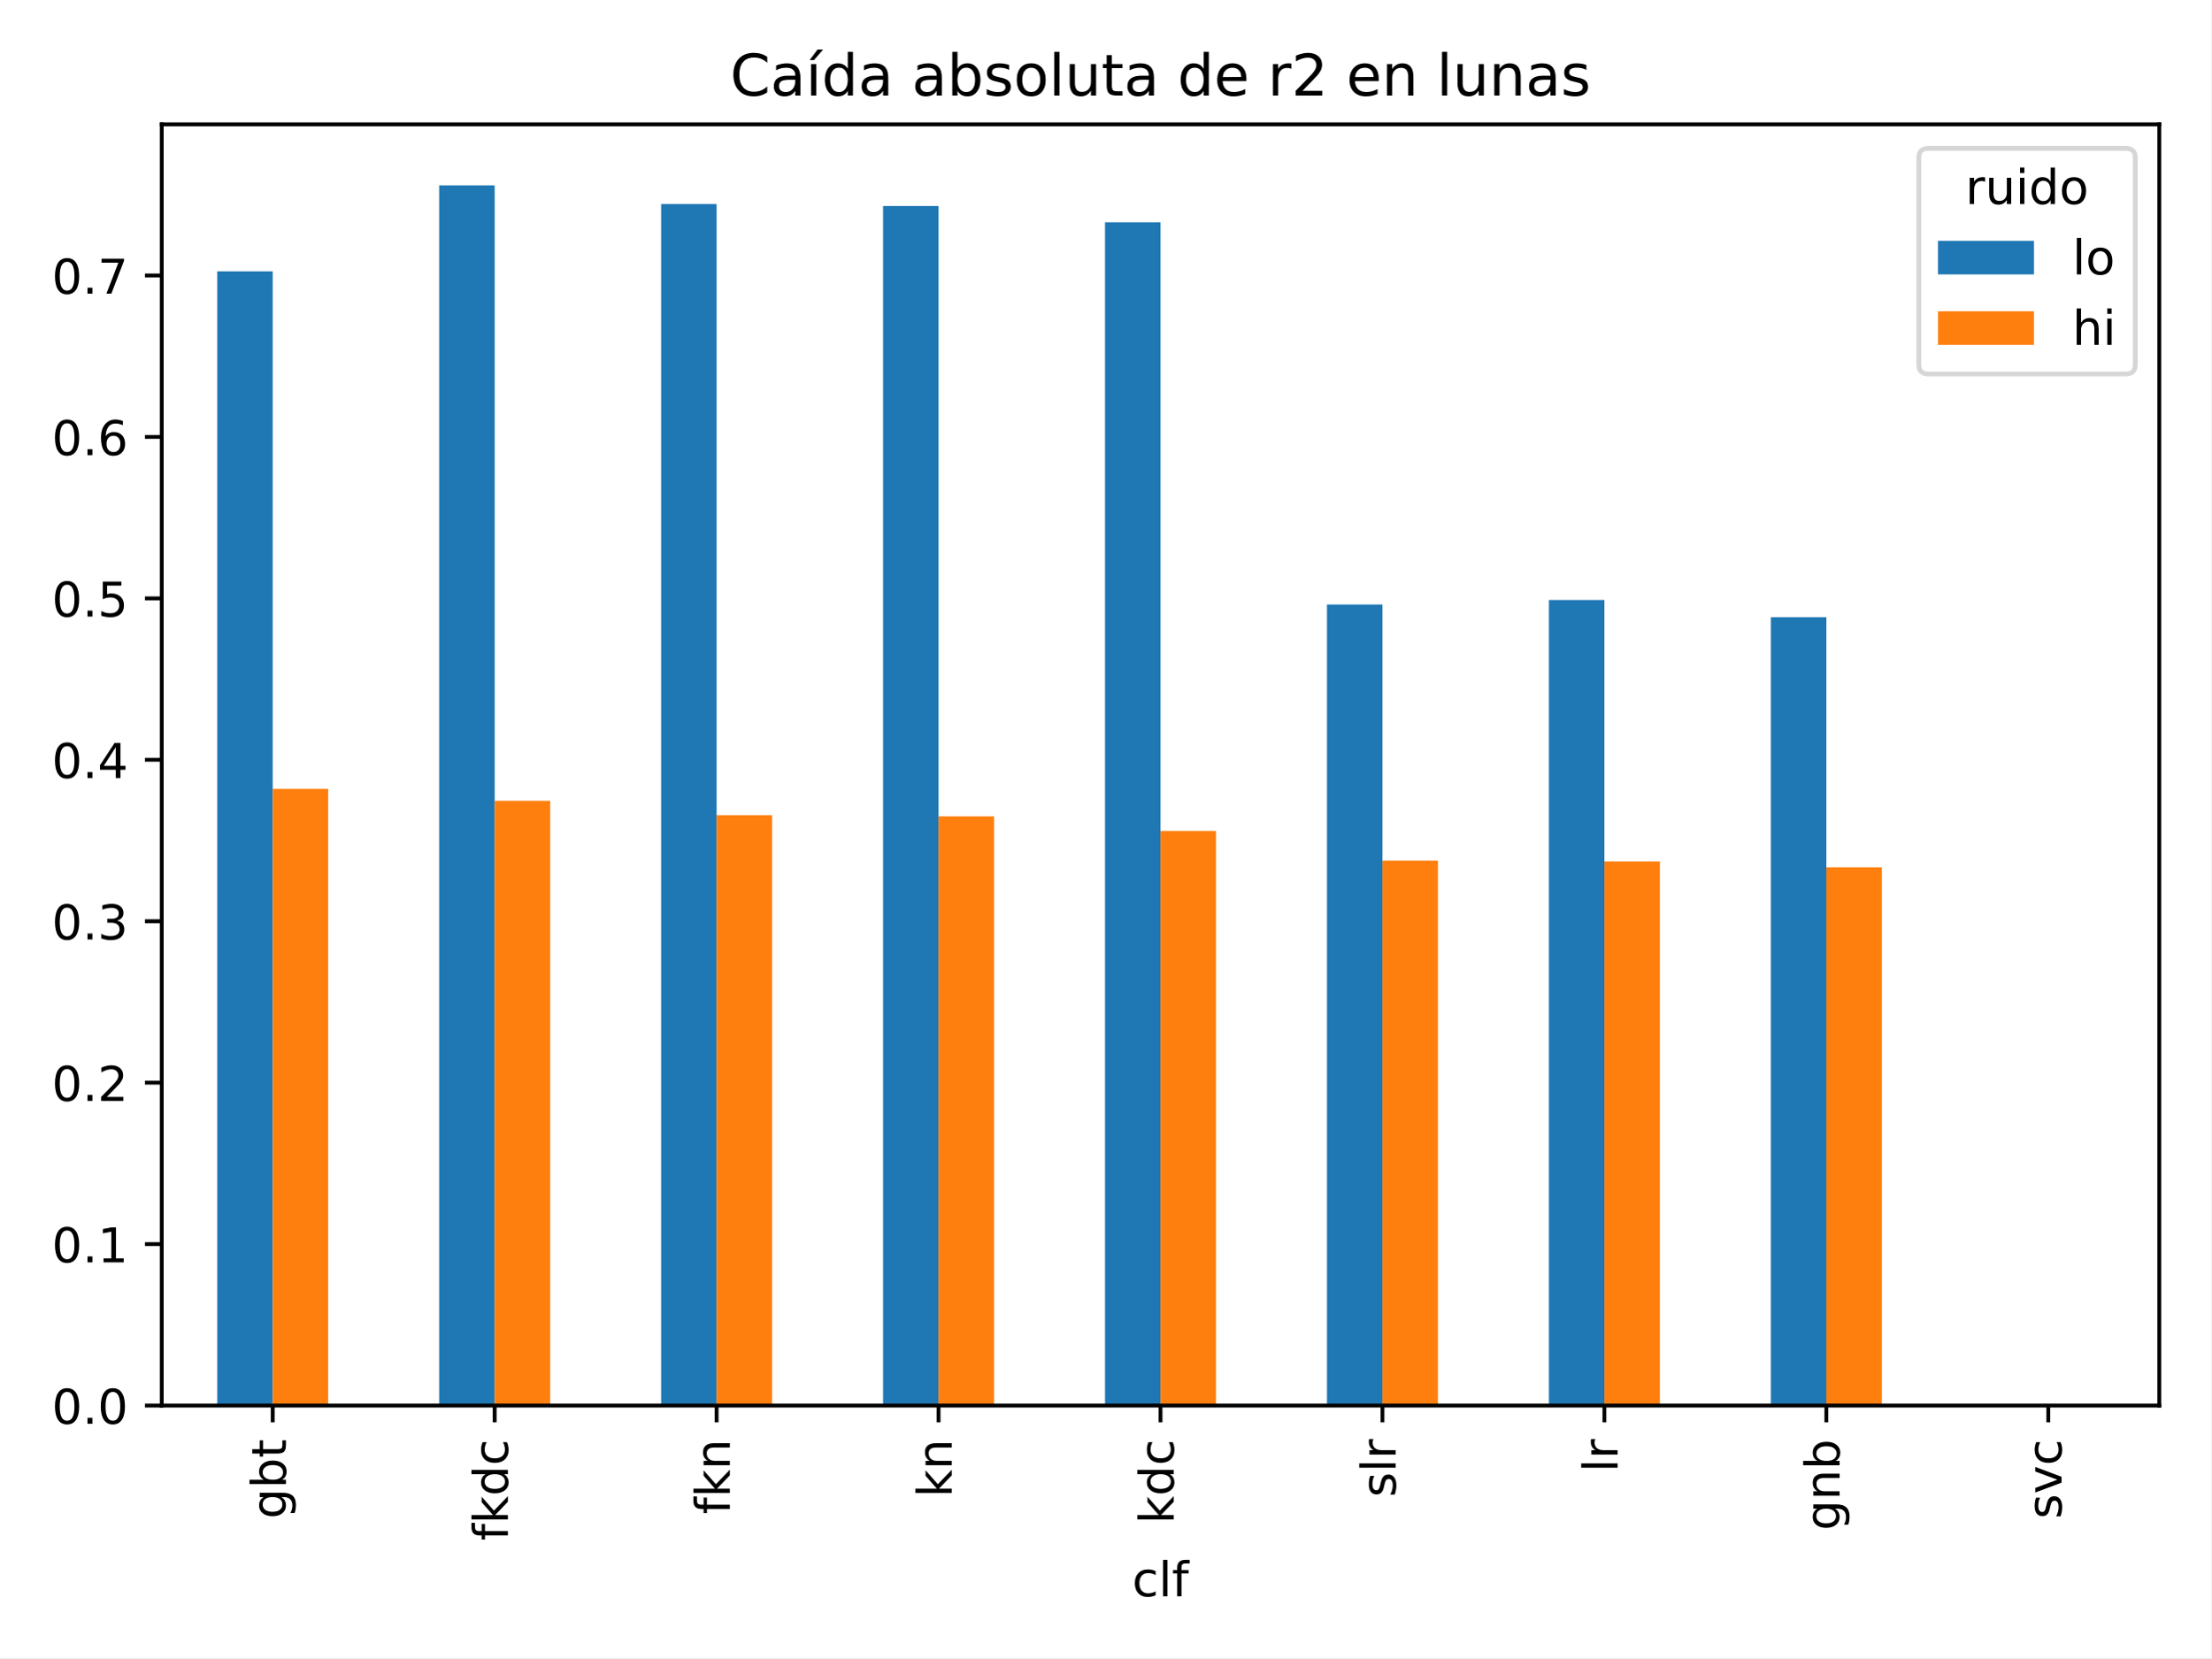
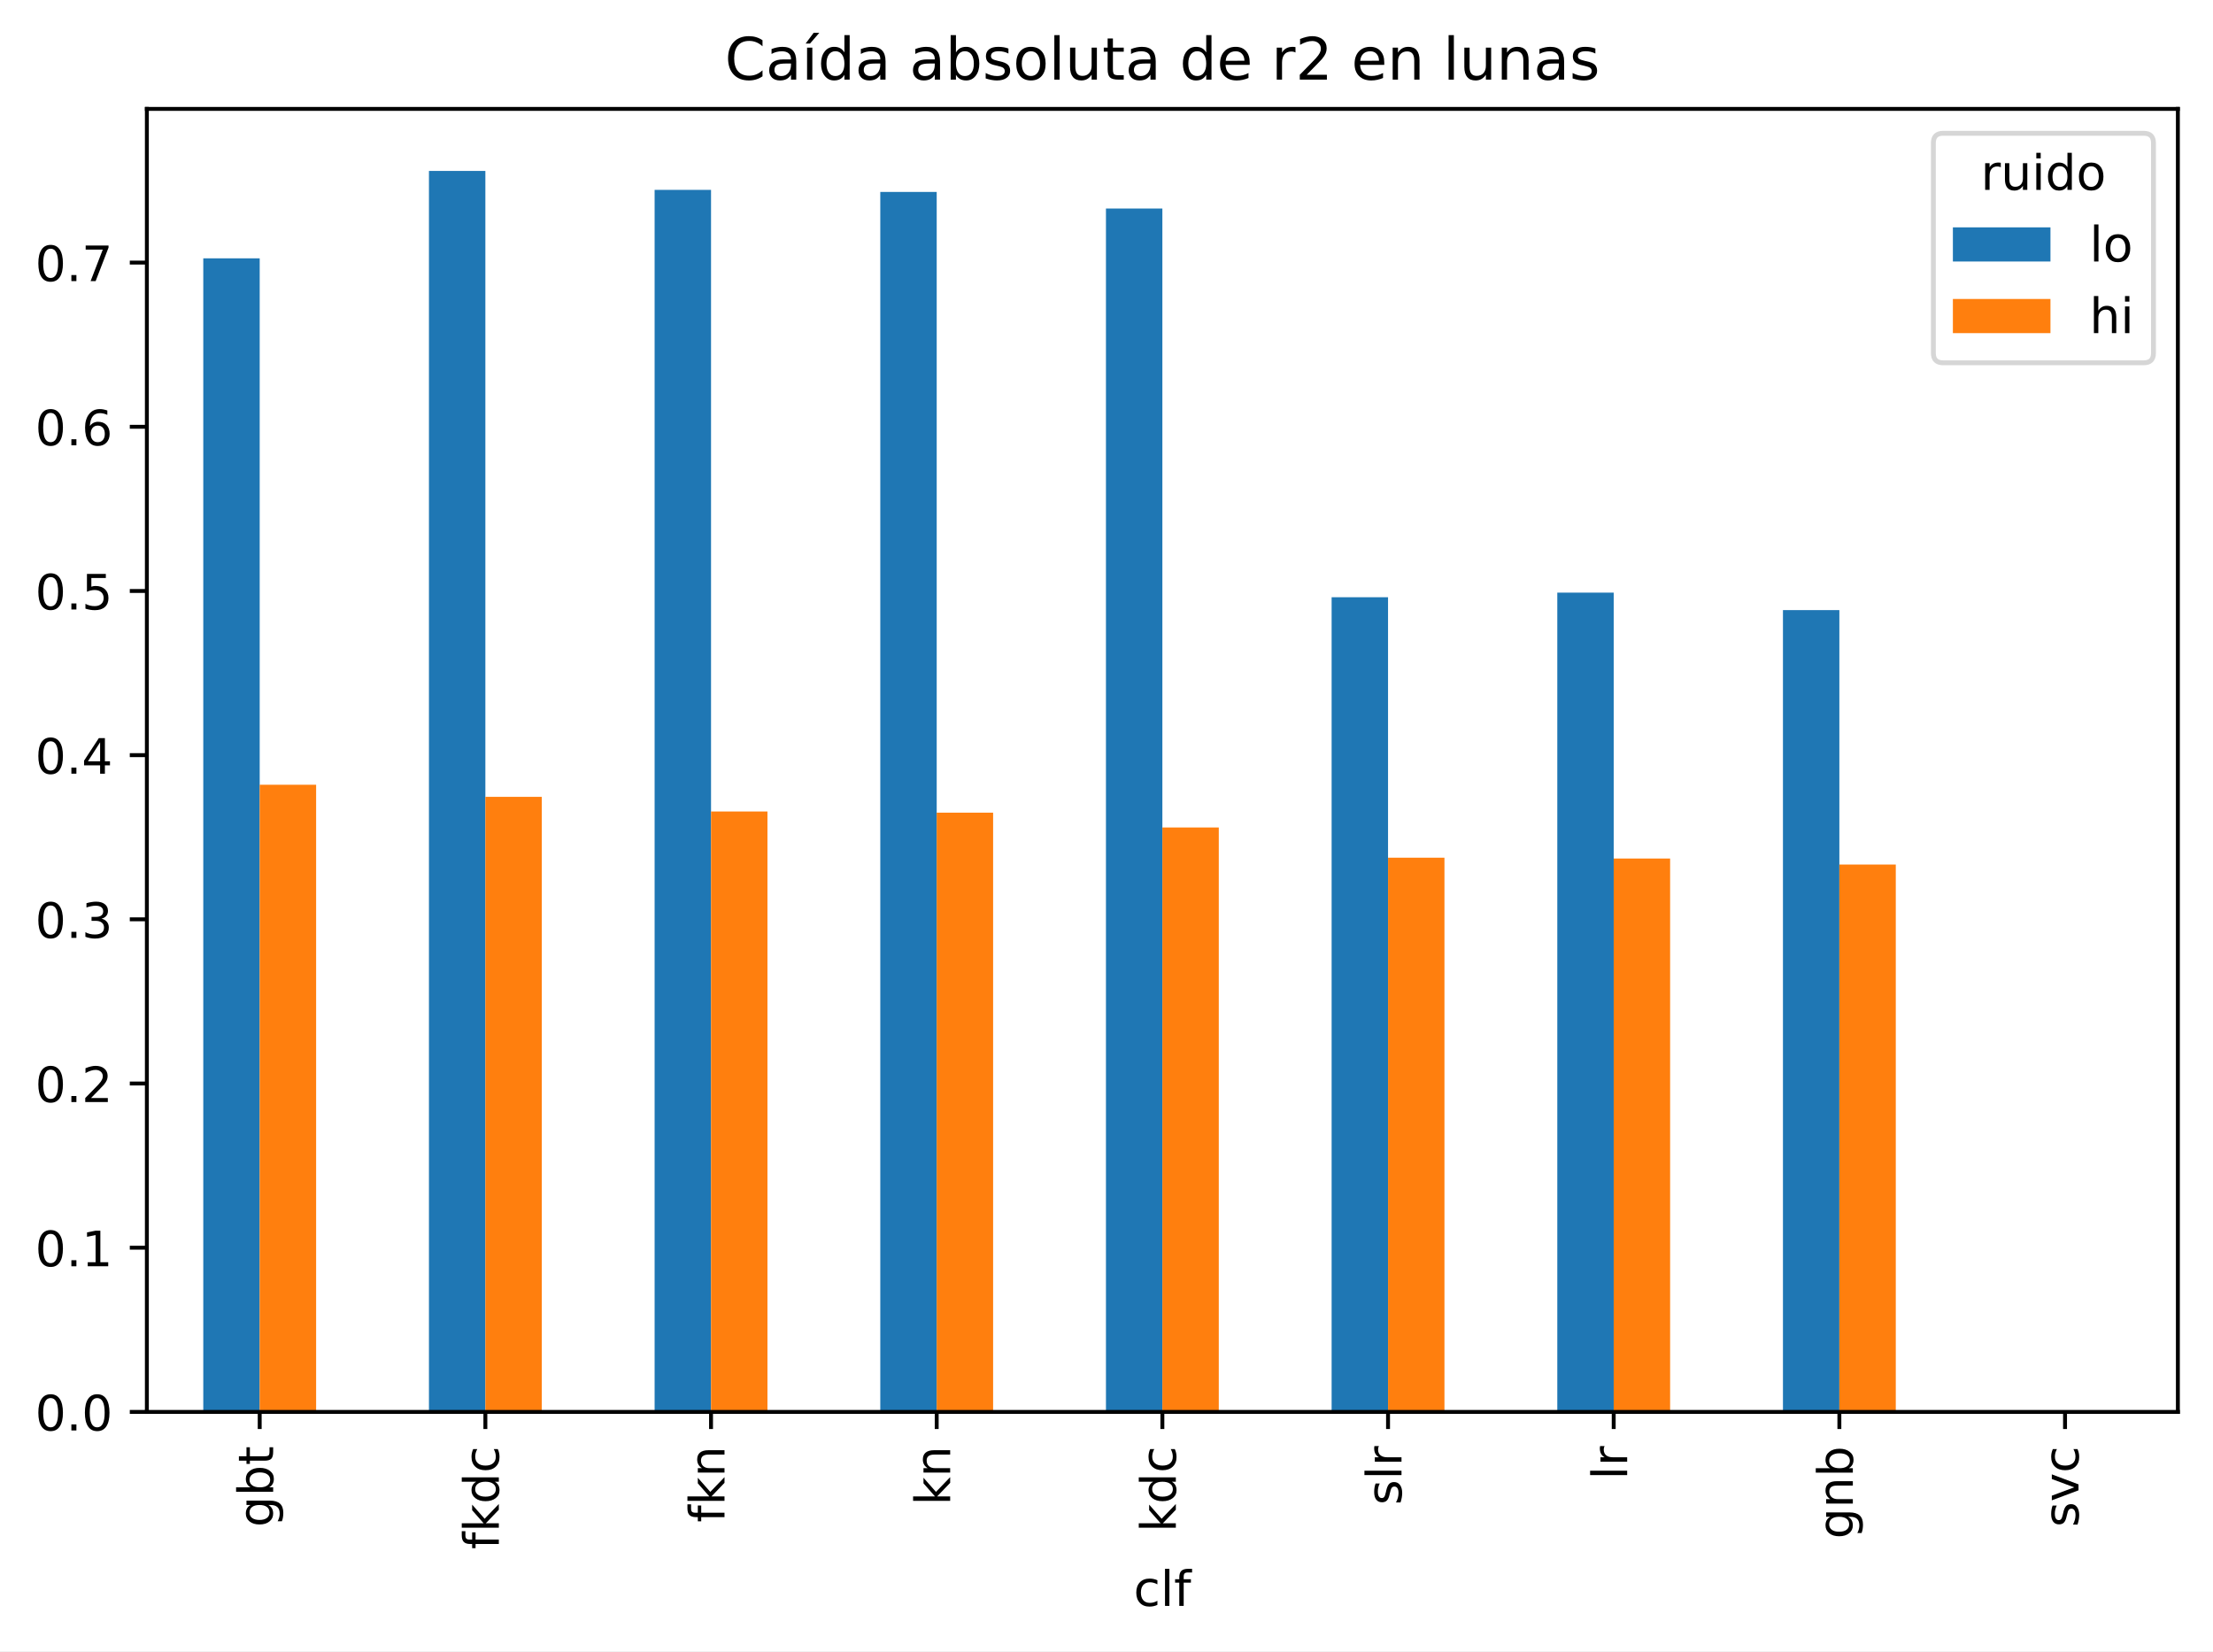
- <svg xmlns="http://www.w3.org/2000/svg" xmlns:xlink="http://www.w3.org/1999/xlink" width="460.8pt" height="345.6pt" viewBox="0 0 460.8 345.6" version="1.1">
+ <svg xmlns="http://www.w3.org/2000/svg" xmlns:xlink="http://www.w3.org/1999/xlink" width="453.6pt" height="338.4pt" viewBox="0 0 453.6 338.4" version="1.1">
  <defs>
    <style type="text/css">*{stroke-linejoin: round; stroke-linecap: butt}</style>
  </defs>
  <g id="figure_1">
    <g id="patch_1">
-       <path d="M 0 345.6  L 460.8 345.6  L 460.8 0  L 0 0  z " style="fill: #ffffff" />
+       <path d="M 0 338.4  L 453.6 338.4  L 453.6 0  L 0 0  z " style="fill: #ffffff" />
    </g>
    <g id="axes_1">
      <g id="patch_2">
-         <path d="M 33.703 292.964  L 450 292.964  L 450 25.918  L 33.703 25.918  z " style="fill: #ffffff" />
+         <path d="M 30.103 289.364  L 446.4 289.364  L 446.4 22.318  L 30.103 22.318  z " style="fill: #ffffff" />
      </g>
      <g id="patch_3">
-         <path d="M 45.267 292.964  L 56.831 292.964  L 56.831 56.548  L 45.267 56.548  z " clip-path="url(#pcec04e039b)" style="fill: #1f77b4" />
+         <path d="M 41.667 289.364  L 53.231 289.364  L 53.231 52.948  L 41.667 52.948  z " clip-path="url(#p92c5faf8e3)" style="fill: #1f77b4" />
      </g>
      <g id="patch_4">
-         <path d="M 91.522 292.964  L 103.086 292.964  L 103.086 38.635  L 91.522 38.635  z " clip-path="url(#pcec04e039b)" style="fill: #1f77b4" />
+         <path d="M 87.922 289.364  L 99.486 289.364  L 99.486 35.035  L 87.922 35.035  z " clip-path="url(#p92c5faf8e3)" style="fill: #1f77b4" />
      </g>
      <g id="patch_5">
-         <path d="M 137.777 292.964  L 149.341 292.964  L 149.341 42.514  L 137.777 42.514  z " clip-path="url(#pcec04e039b)" style="fill: #1f77b4" />
+         <path d="M 134.177 289.364  L 145.741 289.364  L 145.741 38.914  L 134.177 38.914  z " clip-path="url(#p92c5faf8e3)" style="fill: #1f77b4" />
      </g>
      <g id="patch_6">
-         <path d="M 184.033 292.964  L 195.596 292.964  L 195.596 42.939  L 184.033 42.939  z " clip-path="url(#pcec04e039b)" style="fill: #1f77b4" />
+         <path d="M 180.433 289.364  L 191.996 289.364  L 191.996 39.339  L 180.433 39.339  z " clip-path="url(#p92c5faf8e3)" style="fill: #1f77b4" />
      </g>
      <g id="patch_7">
-         <path d="M 230.288 292.964  L 241.852 292.964  L 241.852 46.332  L 230.288 46.332  z " clip-path="url(#pcec04e039b)" style="fill: #1f77b4" />
+         <path d="M 226.688 289.364  L 238.252 289.364  L 238.252 42.732  L 226.688 42.732  z " clip-path="url(#p92c5faf8e3)" style="fill: #1f77b4" />
      </g>
      <g id="patch_8">
-         <path d="M 276.543 292.964  L 288.107 292.964  L 288.107 126.003  L 276.543 126.003  z " clip-path="url(#pcec04e039b)" style="fill: #1f77b4" />
+         <path d="M 272.943 289.364  L 284.507 289.364  L 284.507 122.403  L 272.943 122.403  z " clip-path="url(#p92c5faf8e3)" style="fill: #1f77b4" />
      </g>
      <g id="patch_9">
-         <path d="M 322.798 292.964  L 334.362 292.964  L 334.362 125.05  L 322.798 125.05  z " clip-path="url(#pcec04e039b)" style="fill: #1f77b4" />
+         <path d="M 319.198 289.364  L 330.762 289.364  L 330.762 121.45  L 319.198 121.45  z " clip-path="url(#p92c5faf8e3)" style="fill: #1f77b4" />
      </g>
      <g id="patch_10">
-         <path d="M 369.053 292.964  L 380.617 292.964  L 380.617 128.637  L 369.053 128.637  z " clip-path="url(#pcec04e039b)" style="fill: #1f77b4" />
+         <path d="M 365.453 289.364  L 377.017 289.364  L 377.017 125.037  L 365.453 125.037  z " clip-path="url(#p92c5faf8e3)" style="fill: #1f77b4" />
      </g>
      <g id="patch_11">
-         <path d="M 415.309 292.964  L 426.872 292.964  L 426.872 292.964  L 415.309 292.964  z " clip-path="url(#pcec04e039b)" style="fill: #1f77b4" />
+         <path d="M 411.709 289.364  L 423.272 289.364  L 423.272 289.364  L 411.709 289.364  z " clip-path="url(#p92c5faf8e3)" style="fill: #1f77b4" />
      </g>
      <g id="patch_12">
-         <path d="M 56.831 292.964  L 68.395 292.964  L 68.395 164.428  L 56.831 164.428  z " clip-path="url(#pcec04e039b)" style="fill: #ff7f0e" />
+         <path d="M 53.231 289.364  L 64.795 289.364  L 64.795 160.828  L 53.231 160.828  z " clip-path="url(#p92c5faf8e3)" style="fill: #ff7f0e" />
      </g>
      <g id="patch_13">
-         <path d="M 103.086 292.964  L 114.65 292.964  L 114.65 166.912  L 103.086 166.912  z " clip-path="url(#pcec04e039b)" style="fill: #ff7f0e" />
+         <path d="M 99.486 289.364  L 111.05 289.364  L 111.05 163.312  L 99.486 163.312  z " clip-path="url(#p92c5faf8e3)" style="fill: #ff7f0e" />
      </g>
      <g id="patch_14">
-         <path d="M 149.341 292.964  L 160.905 292.964  L 160.905 169.909  L 149.341 169.909  z " clip-path="url(#pcec04e039b)" style="fill: #ff7f0e" />
+         <path d="M 145.741 289.364  L 157.305 289.364  L 157.305 166.309  L 145.741 166.309  z " clip-path="url(#p92c5faf8e3)" style="fill: #ff7f0e" />
      </g>
      <g id="patch_15">
-         <path d="M 195.596 292.964  L 207.16 292.964  L 207.16 170.154  L 195.596 170.154  z " clip-path="url(#pcec04e039b)" style="fill: #ff7f0e" />
+         <path d="M 191.996 289.364  L 203.56 289.364  L 203.56 166.554  L 191.996 166.554  z " clip-path="url(#p92c5faf8e3)" style="fill: #ff7f0e" />
      </g>
      <g id="patch_16">
-         <path d="M 241.852 292.964  L 253.415 292.964  L 253.415 173.192  L 241.852 173.192  z " clip-path="url(#pcec04e039b)" style="fill: #ff7f0e" />
+         <path d="M 238.252 289.364  L 249.815 289.364  L 249.815 169.592  L 238.252 169.592  z " clip-path="url(#p92c5faf8e3)" style="fill: #ff7f0e" />
      </g>
      <g id="patch_17">
-         <path d="M 288.107 292.964  L 299.671 292.964  L 299.671 179.384  L 288.107 179.384  z " clip-path="url(#pcec04e039b)" style="fill: #ff7f0e" />
+         <path d="M 284.507 289.364  L 296.071 289.364  L 296.071 175.784  L 284.507 175.784  z " clip-path="url(#p92c5faf8e3)" style="fill: #ff7f0e" />
      </g>
      <g id="patch_18">
-         <path d="M 334.362 292.964  L 345.926 292.964  L 345.926 179.552  L 334.362 179.552  z " clip-path="url(#pcec04e039b)" style="fill: #ff7f0e" />
+         <path d="M 330.762 289.364  L 342.326 289.364  L 342.326 175.952  L 330.762 175.952  z " clip-path="url(#p92c5faf8e3)" style="fill: #ff7f0e" />
      </g>
      <g id="patch_19">
-         <path d="M 380.617 292.964  L 392.181 292.964  L 392.181 180.781  L 380.617 180.781  z " clip-path="url(#pcec04e039b)" style="fill: #ff7f0e" />
+         <path d="M 377.017 289.364  L 388.581 289.364  L 388.581 177.181  L 377.017 177.181  z " clip-path="url(#p92c5faf8e3)" style="fill: #ff7f0e" />
      </g>
      <g id="patch_20">
-         <path d="M 426.872 292.964  L 438.436 292.964  L 438.436 292.964  L 426.872 292.964  z " clip-path="url(#pcec04e039b)" style="fill: #ff7f0e" />
+         <path d="M 423.272 289.364  L 434.836 289.364  L 434.836 289.364  L 423.272 289.364  z " clip-path="url(#p92c5faf8e3)" style="fill: #ff7f0e" />
      </g>
      <g id="matplotlib.axis_1">
        <g id="xtick_1">
          <g id="line2d_1">
            <defs>
              <path id="m38f3b05bbe" d="M 0 0  L 0 3.5  " style="stroke: #000000; stroke-width: 0.8" />
            </defs>
            <g>
-               <use xlink:href="#m38f3b05bbe" x="56.831" y="292.964" style="stroke: #000000; stroke-width: 0.8" />
+               <use xlink:href="#m38f3b05bbe" x="53.231" y="289.364" style="stroke: #000000; stroke-width: 0.8" />
            </g>
          </g>
          <g id="text_1">
-             <g transform="translate(59.5901 316.5813) rotate(-90) scale(0.1 -0.1)">
+             <g transform="translate(55.9901 312.9812) rotate(-90) scale(0.1 -0.1)">
              <defs>
                <path id="DejaVuSans-67" d="M 2906 1791  Q 2906 2416 2648 2759  Q 2391 3103 1925 3103  Q 1463 3103 1205 2759  Q 947 2416 947 1791  Q 947 1169 1205 825  Q 1463 481 1925 481  Q 2391 481 2648 825  Q 2906 1169 2906 1791  z M 3481 434  Q 3481 -459 3084 -895  Q 2688 -1331 1869 -1331  Q 1566 -1331 1297 -1286  Q 1028 -1241 775 -1147  L 775 -588  Q 1028 -725 1275 -790  Q 1522 -856 1778 -856  Q 2344 -856 2625 -561  Q 2906 -266 2906 331  L 2906 616  Q 2728 306 2450 153  Q 2172 0 1784 0  Q 1141 0 747 490  Q 353 981 353 1791  Q 353 2603 747 3093  Q 1141 3584 1784 3584  Q 2172 3584 2450 3431  Q 2728 3278 2906 2969  L 2906 3500  L 3481 3500  L 3481 434  z " transform="scale(0.015625)" />
                <path id="DejaVuSans-62" d="M 3116 1747  Q 3116 2381 2855 2742  Q 2594 3103 2138 3103  Q 1681 3103 1420 2742  Q 1159 2381 1159 1747  Q 1159 1113 1420 752  Q 1681 391 2138 391  Q 2594 391 2855 752  Q 3116 1113 3116 1747  z M 1159 2969  Q 1341 3281 1617 3432  Q 1894 3584 2278 3584  Q 2916 3584 3314 3078  Q 3713 2572 3713 1747  Q 3713 922 3314 415  Q 2916 -91 2278 -91  Q 1894 -91 1617 61  Q 1341 213 1159 525  L 1159 0  L 581 0  L 581 4863  L 1159 4863  L 1159 2969  z " transform="scale(0.015625)" />
                <path id="DejaVuSans-74" d="M 1172 4494  L 1172 3500  L 2356 3500  L 2356 3053  L 1172 3053  L 1172 1153  Q 1172 725 1289 603  Q 1406 481 1766 481  L 2356 481  L 2356 0  L 1766 0  Q 1100 0 847 248  Q 594 497 594 1153  L 594 3053  L 172 3053  L 172 3500  L 594 3500  L 594 4494  L 1172 4494  z " transform="scale(0.015625)" />
              </defs>
              <use xlink:href="#DejaVuSans-67" />
              <use xlink:href="#DejaVuSans-62" transform="translate(63.47656 0)" />
              <use xlink:href="#DejaVuSans-74" transform="translate(126.9531 0)" />
            </g>
          </g>
        </g>
        <g id="xtick_2">
          <g id="line2d_2">
            <g>
-               <use xlink:href="#m38f3b05bbe" x="103.086" y="292.964" style="stroke: #000000; stroke-width: 0.8" />
+               <use xlink:href="#m38f3b05bbe" x="99.486" y="289.364" style="stroke: #000000; stroke-width: 0.8" />
            </g>
          </g>
          <g id="text_2">
-             <g transform="translate(105.8453 321.1219) rotate(-90) scale(0.1 -0.1)">
+             <g transform="translate(102.2453 317.5219) rotate(-90) scale(0.1 -0.1)">
              <defs>
                <path id="DejaVuSans-66" d="M 2375 4863  L 2375 4384  L 1825 4384  Q 1516 4384 1395 4259  Q 1275 4134 1275 3809  L 1275 3500  L 2222 3500  L 2222 3053  L 1275 3053  L 1275 0  L 697 0  L 697 3053  L 147 3053  L 147 3500  L 697 3500  L 697 3744  Q 697 4328 969 4595  Q 1241 4863 1831 4863  L 2375 4863  z " transform="scale(0.015625)" />
                <path id="DejaVuSans-6b" d="M 581 4863  L 1159 4863  L 1159 1991  L 2875 3500  L 3609 3500  L 1753 1863  L 3688 0  L 2938 0  L 1159 1709  L 1159 0  L 581 0  L 581 4863  z " transform="scale(0.015625)" />
                <path id="DejaVuSans-64" d="M 2906 2969  L 2906 4863  L 3481 4863  L 3481 0  L 2906 0  L 2906 525  Q 2725 213 2448 61  Q 2172 -91 1784 -91  Q 1150 -91 751 415  Q 353 922 353 1747  Q 353 2572 751 3078  Q 1150 3584 1784 3584  Q 2172 3584 2448 3432  Q 2725 3281 2906 2969  z M 947 1747  Q 947 1113 1208 752  Q 1469 391 1925 391  Q 2381 391 2643 752  Q 2906 1113 2906 1747  Q 2906 2381 2643 2742  Q 2381 3103 1925 3103  Q 1469 3103 1208 2742  Q 947 2381 947 1747  z " transform="scale(0.015625)" />
                <path id="DejaVuSans-63" d="M 3122 3366  L 3122 2828  Q 2878 2963 2633 3030  Q 2388 3097 2138 3097  Q 1578 3097 1268 2742  Q 959 2388 959 1747  Q 959 1106 1268 751  Q 1578 397 2138 397  Q 2388 397 2633 464  Q 2878 531 3122 666  L 3122 134  Q 2881 22 2623 -34  Q 2366 -91 2075 -91  Q 1284 -91 818 406  Q 353 903 353 1747  Q 353 2603 823 3093  Q 1294 3584 2113 3584  Q 2378 3584 2631 3529  Q 2884 3475 3122 3366  z " transform="scale(0.015625)" />
              </defs>
              <use xlink:href="#DejaVuSans-66" />
              <use xlink:href="#DejaVuSans-6b" transform="translate(35.20508 0)" />
              <use xlink:href="#DejaVuSans-64" transform="translate(93.11523 0)" />
              <use xlink:href="#DejaVuSans-63" transform="translate(156.5918 0)" />
            </g>
          </g>
        </g>
        <g id="xtick_3">
          <g id="line2d_3">
            <g>
-               <use xlink:href="#m38f3b05bbe" x="149.341" y="292.964" style="stroke: #000000; stroke-width: 0.8" />
+               <use xlink:href="#m38f3b05bbe" x="145.741" y="289.364" style="stroke: #000000; stroke-width: 0.8" />
            </g>
          </g>
          <g id="text_3">
-             <g transform="translate(152.1005 315.6125) rotate(-90) scale(0.1 -0.1)">
+             <g transform="translate(148.5005 312.0125) rotate(-90) scale(0.1 -0.1)">
              <defs>
                <path id="DejaVuSans-6e" d="M 3513 2113  L 3513 0  L 2938 0  L 2938 2094  Q 2938 2591 2744 2837  Q 2550 3084 2163 3084  Q 1697 3084 1428 2787  Q 1159 2491 1159 1978  L 1159 0  L 581 0  L 581 3500  L 1159 3500  L 1159 2956  Q 1366 3272 1645 3428  Q 1925 3584 2291 3584  Q 2894 3584 3203 3211  Q 3513 2838 3513 2113  z " transform="scale(0.015625)" />
              </defs>
              <use xlink:href="#DejaVuSans-66" />
              <use xlink:href="#DejaVuSans-6b" transform="translate(35.20508 0)" />
              <use xlink:href="#DejaVuSans-6e" transform="translate(93.11523 0)" />
            </g>
          </g>
        </g>
        <g id="xtick_4">
          <g id="line2d_4">
            <g>
-               <use xlink:href="#m38f3b05bbe" x="195.596" y="292.964" style="stroke: #000000; stroke-width: 0.8" />
+               <use xlink:href="#m38f3b05bbe" x="191.996" y="289.364" style="stroke: #000000; stroke-width: 0.8" />
            </g>
          </g>
          <g id="text_4">
-             <g transform="translate(198.3557 312.0922) rotate(-90) scale(0.1 -0.1)">
+             <g transform="translate(194.7557 308.4922) rotate(-90) scale(0.1 -0.1)">
              <use xlink:href="#DejaVuSans-6b" />
              <use xlink:href="#DejaVuSans-6e" transform="translate(57.91016 0)" />
            </g>
          </g>
        </g>
        <g id="xtick_5">
          <g id="line2d_5">
            <g>
-               <use xlink:href="#m38f3b05bbe" x="241.852" y="292.964" style="stroke: #000000; stroke-width: 0.8" />
+               <use xlink:href="#m38f3b05bbe" x="238.252" y="289.364" style="stroke: #000000; stroke-width: 0.8" />
            </g>
          </g>
          <g id="text_5">
-             <g transform="translate(244.6109 317.6016) rotate(-90) scale(0.1 -0.1)">
+             <g transform="translate(241.0109 314.0016) rotate(-90) scale(0.1 -0.1)">
              <use xlink:href="#DejaVuSans-6b" />
              <use xlink:href="#DejaVuSans-64" transform="translate(57.91016 0)" />
              <use xlink:href="#DejaVuSans-63" transform="translate(121.3867 0)" />
            </g>
          </g>
        </g>
        <g id="xtick_6">
          <g id="line2d_6">
            <g>
-               <use xlink:href="#m38f3b05bbe" x="288.107" y="292.964" style="stroke: #000000; stroke-width: 0.8" />
+               <use xlink:href="#m38f3b05bbe" x="284.507" y="289.364" style="stroke: #000000; stroke-width: 0.8" />
            </g>
          </g>
          <g id="text_6">
-             <g transform="translate(290.8661 312.0625) rotate(-90) scale(0.1 -0.1)">
+             <g transform="translate(287.2661 308.4625) rotate(-90) scale(0.1 -0.1)">
              <defs>
                <path id="DejaVuSans-73" d="M 2834 3397  L 2834 2853  Q 2591 2978 2328 3040  Q 2066 3103 1784 3103  Q 1356 3103 1142 2972  Q 928 2841 928 2578  Q 928 2378 1081 2264  Q 1234 2150 1697 2047  L 1894 2003  Q 2506 1872 2764 1633  Q 3022 1394 3022 966  Q 3022 478 2636 193  Q 2250 -91 1575 -91  Q 1294 -91 989 -36  Q 684 19 347 128  L 347 722  Q 666 556 975 473  Q 1284 391 1588 391  Q 1994 391 2212 530  Q 2431 669 2431 922  Q 2431 1156 2273 1281  Q 2116 1406 1581 1522  L 1381 1569  Q 847 1681 609 1914  Q 372 2147 372 2553  Q 372 3047 722 3315  Q 1072 3584 1716 3584  Q 2034 3584 2315 3537  Q 2597 3491 2834 3397  z " transform="scale(0.015625)" />
                <path id="DejaVuSans-6c" d="M 603 4863  L 1178 4863  L 1178 0  L 603 0  L 603 4863  z " transform="scale(0.015625)" />
                <path id="DejaVuSans-72" d="M 2631 2963  Q 2534 3019 2420 3045  Q 2306 3072 2169 3072  Q 1681 3072 1420 2755  Q 1159 2438 1159 1844  L 1159 0  L 581 0  L 581 3500  L 1159 3500  L 1159 2956  Q 1341 3275 1631 3429  Q 1922 3584 2338 3584  Q 2397 3584 2469 3576  Q 2541 3569 2628 3553  L 2631 2963  z " transform="scale(0.015625)" />
              </defs>
              <use xlink:href="#DejaVuSans-73" />
              <use xlink:href="#DejaVuSans-6c" transform="translate(52.09961 0)" />
              <use xlink:href="#DejaVuSans-72" transform="translate(79.88281 0)" />
            </g>
          </g>
        </g>
        <g id="xtick_7">
          <g id="line2d_7">
            <g>
-               <use xlink:href="#m38f3b05bbe" x="334.362" y="292.964" style="stroke: #000000; stroke-width: 0.8" />
+               <use xlink:href="#m38f3b05bbe" x="330.762" y="289.364" style="stroke: #000000; stroke-width: 0.8" />
            </g>
          </g>
          <g id="text_7">
-             <g transform="translate(337.1214 306.8531) rotate(-90) scale(0.1 -0.1)">
+             <g transform="translate(333.5214 303.2531) rotate(-90) scale(0.1 -0.1)">
              <use xlink:href="#DejaVuSans-6c" />
              <use xlink:href="#DejaVuSans-72" transform="translate(27.7832 0)" />
            </g>
          </g>
        </g>
        <g id="xtick_8">
          <g id="line2d_8">
            <g>
-               <use xlink:href="#m38f3b05bbe" x="380.617" y="292.964" style="stroke: #000000; stroke-width: 0.8" />
+               <use xlink:href="#m38f3b05bbe" x="377.017" y="289.364" style="stroke: #000000; stroke-width: 0.8" />
            </g>
          </g>
          <g id="text_8">
-             <g transform="translate(383.3766 318.9984) rotate(-90) scale(0.1 -0.1)">
+             <g transform="translate(379.7766 315.3984) rotate(-90) scale(0.1 -0.1)">
              <use xlink:href="#DejaVuSans-67" />
              <use xlink:href="#DejaVuSans-6e" transform="translate(63.47656 0)" />
              <use xlink:href="#DejaVuSans-62" transform="translate(126.8555 0)" />
            </g>
          </g>
        </g>
        <g id="xtick_9">
          <g id="line2d_9">
            <g>
-               <use xlink:href="#m38f3b05bbe" x="426.872" y="292.964" style="stroke: #000000; stroke-width: 0.8" />
+               <use xlink:href="#m38f3b05bbe" x="423.272" y="289.364" style="stroke: #000000; stroke-width: 0.8" />
            </g>
          </g>
          <g id="text_9">
-             <g transform="translate(429.6318 316.5906) rotate(-90) scale(0.1 -0.1)">
+             <g transform="translate(426.0318 312.9906) rotate(-90) scale(0.1 -0.1)">
              <defs>
                <path id="DejaVuSans-76" d="M 191 3500  L 800 3500  L 1894 563  L 2988 3500  L 3597 3500  L 2284 0  L 1503 0  L 191 3500  z " transform="scale(0.015625)" />
              </defs>
              <use xlink:href="#DejaVuSans-73" />
              <use xlink:href="#DejaVuSans-76" transform="translate(52.09961 0)" />
              <use xlink:href="#DejaVuSans-63" transform="translate(111.2793 0)" />
            </g>
          </g>
        </g>
        <g id="text_10">
-           <g transform="translate(235.9531 332.7203) scale(0.1 -0.1)">
+           <g transform="translate(232.3531 329.1203) scale(0.1 -0.1)">
            <use xlink:href="#DejaVuSans-63" />
            <use xlink:href="#DejaVuSans-6c" transform="translate(54.98047 0)" />
            <use xlink:href="#DejaVuSans-66" transform="translate(82.76367 0)" />
          </g>
        </g>
      </g>
      <g id="matplotlib.axis_2">
        <g id="ytick_1">
          <g id="line2d_10">
            <defs>
              <path id="mbd2f377c6c" d="M 0 0  L -3.5 0  " style="stroke: #000000; stroke-width: 0.8" />
            </defs>
            <g>
-               <use xlink:href="#mbd2f377c6c" x="33.703" y="292.964" style="stroke: #000000; stroke-width: 0.8" />
+               <use xlink:href="#mbd2f377c6c" x="30.103" y="289.364" style="stroke: #000000; stroke-width: 0.8" />
            </g>
          </g>
          <g id="text_11">
-             <g transform="translate(10.8 296.7633) scale(0.1 -0.1)">
+             <g transform="translate(7.2 293.1633) scale(0.1 -0.1)">
              <defs>
                <path id="DejaVuSans-30" d="M 2034 4250  Q 1547 4250 1301 3770  Q 1056 3291 1056 2328  Q 1056 1369 1301 889  Q 1547 409 2034 409  Q 2525 409 2770 889  Q 3016 1369 3016 2328  Q 3016 3291 2770 3770  Q 2525 4250 2034 4250  z M 2034 4750  Q 2819 4750 3233 4129  Q 3647 3509 3647 2328  Q 3647 1150 3233 529  Q 2819 -91 2034 -91  Q 1250 -91 836 529  Q 422 1150 422 2328  Q 422 3509 836 4129  Q 1250 4750 2034 4750  z " transform="scale(0.015625)" />
                <path id="DejaVuSans-2e" d="M 684 794  L 1344 794  L 1344 0  L 684 0  L 684 794  z " transform="scale(0.015625)" />
              </defs>
              <use xlink:href="#DejaVuSans-30" />
              <use xlink:href="#DejaVuSans-2e" transform="translate(63.62305 0)" />
              <use xlink:href="#DejaVuSans-30" transform="translate(95.41016 0)" />
            </g>
          </g>
        </g>
        <g id="ytick_2">
          <g id="line2d_11">
            <g>
-               <use xlink:href="#mbd2f377c6c" x="33.703" y="259.314" style="stroke: #000000; stroke-width: 0.8" />
+               <use xlink:href="#mbd2f377c6c" x="30.103" y="255.714" style="stroke: #000000; stroke-width: 0.8" />
            </g>
          </g>
          <g id="text_12">
-             <g transform="translate(10.8 263.1128) scale(0.1 -0.1)">
+             <g transform="translate(7.2 259.5128) scale(0.1 -0.1)">
              <defs>
                <path id="DejaVuSans-31" d="M 794 531  L 1825 531  L 1825 4091  L 703 3866  L 703 4441  L 1819 4666  L 2450 4666  L 2450 531  L 3481 531  L 3481 0  L 794 0  L 794 531  z " transform="scale(0.015625)" />
              </defs>
              <use xlink:href="#DejaVuSans-30" />
              <use xlink:href="#DejaVuSans-2e" transform="translate(63.62305 0)" />
              <use xlink:href="#DejaVuSans-31" transform="translate(95.41016 0)" />
            </g>
          </g>
        </g>
        <g id="ytick_3">
          <g id="line2d_12">
            <g>
-               <use xlink:href="#mbd2f377c6c" x="33.703" y="225.663" style="stroke: #000000; stroke-width: 0.8" />
+               <use xlink:href="#mbd2f377c6c" x="30.103" y="222.063" style="stroke: #000000; stroke-width: 0.8" />
            </g>
          </g>
          <g id="text_13">
-             <g transform="translate(10.8 229.4624) scale(0.1 -0.1)">
+             <g transform="translate(7.2 225.8624) scale(0.1 -0.1)">
              <defs>
                <path id="DejaVuSans-32" d="M 1228 531  L 3431 531  L 3431 0  L 469 0  L 469 531  Q 828 903 1448 1529  Q 2069 2156 2228 2338  Q 2531 2678 2651 2914  Q 2772 3150 2772 3378  Q 2772 3750 2511 3984  Q 2250 4219 1831 4219  Q 1534 4219 1204 4116  Q 875 4013 500 3803  L 500 4441  Q 881 4594 1212 4672  Q 1544 4750 1819 4750  Q 2544 4750 2975 4387  Q 3406 4025 3406 3419  Q 3406 3131 3298 2873  Q 3191 2616 2906 2266  Q 2828 2175 2409 1742  Q 1991 1309 1228 531  z " transform="scale(0.015625)" />
              </defs>
              <use xlink:href="#DejaVuSans-30" />
              <use xlink:href="#DejaVuSans-2e" transform="translate(63.62305 0)" />
              <use xlink:href="#DejaVuSans-32" transform="translate(95.41016 0)" />
            </g>
          </g>
        </g>
        <g id="ytick_4">
          <g id="line2d_13">
            <g>
-               <use xlink:href="#mbd2f377c6c" x="33.703" y="192.013" style="stroke: #000000; stroke-width: 0.8" />
+               <use xlink:href="#mbd2f377c6c" x="30.103" y="188.413" style="stroke: #000000; stroke-width: 0.8" />
            </g>
          </g>
          <g id="text_14">
-             <g transform="translate(10.8 195.8119) scale(0.1 -0.1)">
+             <g transform="translate(7.2 192.2119) scale(0.1 -0.1)">
              <defs>
                <path id="DejaVuSans-33" d="M 2597 2516  Q 3050 2419 3304 2112  Q 3559 1806 3559 1356  Q 3559 666 3084 287  Q 2609 -91 1734 -91  Q 1441 -91 1130 -33  Q 819 25 488 141  L 488 750  Q 750 597 1062 519  Q 1375 441 1716 441  Q 2309 441 2620 675  Q 2931 909 2931 1356  Q 2931 1769 2642 2001  Q 2353 2234 1838 2234  L 1294 2234  L 1294 2753  L 1863 2753  Q 2328 2753 2575 2939  Q 2822 3125 2822 3475  Q 2822 3834 2567 4026  Q 2313 4219 1838 4219  Q 1578 4219 1281 4162  Q 984 4106 628 3988  L 628 4550  Q 988 4650 1302 4700  Q 1616 4750 1894 4750  Q 2613 4750 3031 4423  Q 3450 4097 3450 3541  Q 3450 3153 3228 2886  Q 3006 2619 2597 2516  z " transform="scale(0.015625)" />
              </defs>
              <use xlink:href="#DejaVuSans-30" />
              <use xlink:href="#DejaVuSans-2e" transform="translate(63.62305 0)" />
              <use xlink:href="#DejaVuSans-33" transform="translate(95.41016 0)" />
            </g>
          </g>
        </g>
        <g id="ytick_5">
          <g id="line2d_14">
            <g>
-               <use xlink:href="#mbd2f377c6c" x="33.703" y="158.362" style="stroke: #000000; stroke-width: 0.8" />
+               <use xlink:href="#mbd2f377c6c" x="30.103" y="154.762" style="stroke: #000000; stroke-width: 0.8" />
            </g>
          </g>
          <g id="text_15">
-             <g transform="translate(10.8 162.1615) scale(0.1 -0.1)">
+             <g transform="translate(7.2 158.5615) scale(0.1 -0.1)">
              <defs>
                <path id="DejaVuSans-34" d="M 2419 4116  L 825 1625  L 2419 1625  L 2419 4116  z M 2253 4666  L 3047 4666  L 3047 1625  L 3713 1625  L 3713 1100  L 3047 1100  L 3047 0  L 2419 0  L 2419 1100  L 313 1100  L 313 1709  L 2253 4666  z " transform="scale(0.015625)" />
              </defs>
              <use xlink:href="#DejaVuSans-30" />
              <use xlink:href="#DejaVuSans-2e" transform="translate(63.62305 0)" />
              <use xlink:href="#DejaVuSans-34" transform="translate(95.41016 0)" />
            </g>
          </g>
        </g>
        <g id="ytick_6">
          <g id="line2d_15">
            <g>
-               <use xlink:href="#mbd2f377c6c" x="33.703" y="124.712" style="stroke: #000000; stroke-width: 0.8" />
+               <use xlink:href="#mbd2f377c6c" x="30.103" y="121.112" style="stroke: #000000; stroke-width: 0.8" />
            </g>
          </g>
          <g id="text_16">
-             <g transform="translate(10.8 128.511) scale(0.1 -0.1)">
+             <g transform="translate(7.2 124.911) scale(0.1 -0.1)">
              <defs>
                <path id="DejaVuSans-35" d="M 691 4666  L 3169 4666  L 3169 4134  L 1269 4134  L 1269 2991  Q 1406 3038 1543 3061  Q 1681 3084 1819 3084  Q 2600 3084 3056 2656  Q 3513 2228 3513 1497  Q 3513 744 3044 326  Q 2575 -91 1722 -91  Q 1428 -91 1123 -41  Q 819 9 494 109  L 494 744  Q 775 591 1075 516  Q 1375 441 1709 441  Q 2250 441 2565 725  Q 2881 1009 2881 1497  Q 2881 1984 2565 2268  Q 2250 2553 1709 2553  Q 1456 2553 1204 2497  Q 953 2441 691 2322  L 691 4666  z " transform="scale(0.015625)" />
              </defs>
              <use xlink:href="#DejaVuSans-30" />
              <use xlink:href="#DejaVuSans-2e" transform="translate(63.62305 0)" />
              <use xlink:href="#DejaVuSans-35" transform="translate(95.41016 0)" />
            </g>
          </g>
        </g>
        <g id="ytick_7">
          <g id="line2d_16">
            <g>
-               <use xlink:href="#mbd2f377c6c" x="33.703" y="91.061" style="stroke: #000000; stroke-width: 0.8" />
+               <use xlink:href="#mbd2f377c6c" x="30.103" y="87.461" style="stroke: #000000; stroke-width: 0.8" />
            </g>
          </g>
          <g id="text_17">
-             <g transform="translate(10.8 94.86057) scale(0.1 -0.1)">
+             <g transform="translate(7.2 91.26057) scale(0.1 -0.1)">
              <defs>
                <path id="DejaVuSans-36" d="M 2113 2584  Q 1688 2584 1439 2293  Q 1191 2003 1191 1497  Q 1191 994 1439 701  Q 1688 409 2113 409  Q 2538 409 2786 701  Q 3034 994 3034 1497  Q 3034 2003 2786 2293  Q 2538 2584 2113 2584  z M 3366 4563  L 3366 3988  Q 3128 4100 2886 4159  Q 2644 4219 2406 4219  Q 1781 4219 1451 3797  Q 1122 3375 1075 2522  Q 1259 2794 1537 2939  Q 1816 3084 2150 3084  Q 2853 3084 3261 2657  Q 3669 2231 3669 1497  Q 3669 778 3244 343  Q 2819 -91 2113 -91  Q 1303 -91 875 529  Q 447 1150 447 2328  Q 447 3434 972 4092  Q 1497 4750 2381 4750  Q 2619 4750 2861 4703  Q 3103 4656 3366 4563  z " transform="scale(0.015625)" />
              </defs>
              <use xlink:href="#DejaVuSans-30" />
              <use xlink:href="#DejaVuSans-2e" transform="translate(63.62305 0)" />
              <use xlink:href="#DejaVuSans-36" transform="translate(95.41016 0)" />
            </g>
          </g>
        </g>
        <g id="ytick_8">
          <g id="line2d_17">
            <g>
-               <use xlink:href="#mbd2f377c6c" x="33.703" y="57.411" style="stroke: #000000; stroke-width: 0.8" />
+               <use xlink:href="#mbd2f377c6c" x="30.103" y="53.811" style="stroke: #000000; stroke-width: 0.8" />
            </g>
          </g>
          <g id="text_18">
-             <g transform="translate(10.8 61.21012) scale(0.1 -0.1)">
+             <g transform="translate(7.2 57.61012) scale(0.1 -0.1)">
              <defs>
                <path id="DejaVuSans-37" d="M 525 4666  L 3525 4666  L 3525 4397  L 1831 0  L 1172 0  L 2766 4134  L 525 4134  L 525 4666  z " transform="scale(0.015625)" />
              </defs>
              <use xlink:href="#DejaVuSans-30" />
              <use xlink:href="#DejaVuSans-2e" transform="translate(63.62305 0)" />
              <use xlink:href="#DejaVuSans-37" transform="translate(95.41016 0)" />
            </g>
          </g>
        </g>
      </g>
      <g id="patch_21">
-         <path d="M 33.703 292.964  L 33.703 25.918  " style="fill: none; stroke: #000000; stroke-width: 0.8; stroke-linejoin: miter; stroke-linecap: square" />
+         <path d="M 30.103 289.364  L 30.103 22.318  " style="fill: none; stroke: #000000; stroke-width: 0.8; stroke-linejoin: miter; stroke-linecap: square" />
      </g>
      <g id="patch_22">
-         <path d="M 450 292.964  L 450 25.918  " style="fill: none; stroke: #000000; stroke-width: 0.8; stroke-linejoin: miter; stroke-linecap: square" />
+         <path d="M 446.4 289.364  L 446.4 22.318  " style="fill: none; stroke: #000000; stroke-width: 0.8; stroke-linejoin: miter; stroke-linecap: square" />
      </g>
      <g id="patch_23">
-         <path d="M 33.703 292.964  L 450 292.964  " style="fill: none; stroke: #000000; stroke-width: 0.8; stroke-linejoin: miter; stroke-linecap: square" />
+         <path d="M 30.103 289.364  L 446.4 289.364  " style="fill: none; stroke: #000000; stroke-width: 0.8; stroke-linejoin: miter; stroke-linecap: square" />
      </g>
      <g id="patch_24">
-         <path d="M 33.703 25.918  L 450 25.918  " style="fill: none; stroke: #000000; stroke-width: 0.8; stroke-linejoin: miter; stroke-linecap: square" />
+         <path d="M 30.103 22.318  L 446.4 22.318  " style="fill: none; stroke: #000000; stroke-width: 0.8; stroke-linejoin: miter; stroke-linecap: square" />
      </g>
      <g id="text_19">
-         <g transform="translate(152.1628 19.91812) scale(0.12 -0.12)">
+         <g transform="translate(148.5628 16.31812) scale(0.12 -0.12)">
          <defs>
            <path id="DejaVuSans-43" d="M 4122 4306  L 4122 3641  Q 3803 3938 3442 4084  Q 3081 4231 2675 4231  Q 1875 4231 1450 3742  Q 1025 3253 1025 2328  Q 1025 1406 1450 917  Q 1875 428 2675 428  Q 3081 428 3442 575  Q 3803 722 4122 1019  L 4122 359  Q 3791 134 3420 21  Q 3050 -91 2638 -91  Q 1578 -91 968 557  Q 359 1206 359 2328  Q 359 3453 968 4101  Q 1578 4750 2638 4750  Q 3056 4750 3426 4639  Q 3797 4528 4122 4306  z " transform="scale(0.015625)" />
            <path id="DejaVuSans-61" d="M 2194 1759  Q 1497 1759 1228 1600  Q 959 1441 959 1056  Q 959 750 1161 570  Q 1363 391 1709 391  Q 2188 391 2477 730  Q 2766 1069 2766 1631  L 2766 1759  L 2194 1759  z M 3341 1997  L 3341 0  L 2766 0  L 2766 531  Q 2569 213 2275 61  Q 1981 -91 1556 -91  Q 1019 -91 701 211  Q 384 513 384 1019  Q 384 1609 779 1909  Q 1175 2209 1959 2209  L 2766 2209  L 2766 2266  Q 2766 2663 2505 2880  Q 2244 3097 1772 3097  Q 1472 3097 1187 3025  Q 903 2953 641 2809  L 641 3341  Q 956 3463 1253 3523  Q 1550 3584 1831 3584  Q 2591 3584 2966 3190  Q 3341 2797 3341 1997  z " transform="scale(0.015625)" />
            <path id="DejaVuSans-ed" d="M 1322 5119  L 1944 5119  L 926 3944  L 447 3944  L 1322 5119  z M 603 3500  L 1178 3500  L 1178 0  L 603 0  L 603 3500  z M 891 3584  L 891 3584  z " transform="scale(0.015625)" />
            <path id="DejaVuSans-20" transform="scale(0.015625)" />
            <path id="DejaVuSans-6f" d="M 1959 3097  Q 1497 3097 1228 2736  Q 959 2375 959 1747  Q 959 1119 1226 758  Q 1494 397 1959 397  Q 2419 397 2687 759  Q 2956 1122 2956 1747  Q 2956 2369 2687 2733  Q 2419 3097 1959 3097  z M 1959 3584  Q 2709 3584 3137 3096  Q 3566 2609 3566 1747  Q 3566 888 3137 398  Q 2709 -91 1959 -91  Q 1206 -91 779 398  Q 353 888 353 1747  Q 353 2609 779 3096  Q 1206 3584 1959 3584  z " transform="scale(0.015625)" />
            <path id="DejaVuSans-75" d="M 544 1381  L 544 3500  L 1119 3500  L 1119 1403  Q 1119 906 1312 657  Q 1506 409 1894 409  Q 2359 409 2629 706  Q 2900 1003 2900 1516  L 2900 3500  L 3475 3500  L 3475 0  L 2900 0  L 2900 538  Q 2691 219 2414 64  Q 2138 -91 1772 -91  Q 1169 -91 856 284  Q 544 659 544 1381  z M 1991 3584  L 1991 3584  z " transform="scale(0.015625)" />
            <path id="DejaVuSans-65" d="M 3597 1894  L 3597 1613  L 953 1613  Q 991 1019 1311 708  Q 1631 397 2203 397  Q 2534 397 2845 478  Q 3156 559 3463 722  L 3463 178  Q 3153 47 2828 -22  Q 2503 -91 2169 -91  Q 1331 -91 842 396  Q 353 884 353 1716  Q 353 2575 817 3079  Q 1281 3584 2069 3584  Q 2775 3584 3186 3129  Q 3597 2675 3597 1894  z M 3022 2063  Q 3016 2534 2758 2815  Q 2500 3097 2075 3097  Q 1594 3097 1305 2825  Q 1016 2553 972 2059  L 3022 2063  z " transform="scale(0.015625)" />
          </defs>
          <use xlink:href="#DejaVuSans-43" />
          <use xlink:href="#DejaVuSans-61" transform="translate(69.82422 0)" />
          <use xlink:href="#DejaVuSans-ed" transform="translate(131.1035 0)" />
          <use xlink:href="#DejaVuSans-64" transform="translate(158.8867 0)" />
          <use xlink:href="#DejaVuSans-61" transform="translate(222.3633 0)" />
          <use xlink:href="#DejaVuSans-20" transform="translate(283.6426 0)" />
          <use xlink:href="#DejaVuSans-61" transform="translate(315.4297 0)" />
          <use xlink:href="#DejaVuSans-62" transform="translate(376.709 0)" />
          <use xlink:href="#DejaVuSans-73" transform="translate(440.1855 0)" />
          <use xlink:href="#DejaVuSans-6f" transform="translate(492.2852 0)" />
          <use xlink:href="#DejaVuSans-6c" transform="translate(553.4668 0)" />
          <use xlink:href="#DejaVuSans-75" transform="translate(581.25 0)" />
          <use xlink:href="#DejaVuSans-74" transform="translate(644.6289 0)" />
          <use xlink:href="#DejaVuSans-61" transform="translate(683.8379 0)" />
          <use xlink:href="#DejaVuSans-20" transform="translate(745.1172 0)" />
          <use xlink:href="#DejaVuSans-64" transform="translate(776.9043 0)" />
          <use xlink:href="#DejaVuSans-65" transform="translate(840.3809 0)" />
          <use xlink:href="#DejaVuSans-20" transform="translate(901.9043 0)" />
          <use xlink:href="#DejaVuSans-72" transform="translate(933.6914 0)" />
          <use xlink:href="#DejaVuSans-32" transform="translate(974.8047 0)" />
          <use xlink:href="#DejaVuSans-20" transform="translate(1038.428 0)" />
          <use xlink:href="#DejaVuSans-65" transform="translate(1070.215 0)" />
          <use xlink:href="#DejaVuSans-6e" transform="translate(1131.738 0)" />
          <use xlink:href="#DejaVuSans-20" transform="translate(1195.117 0)" />
          <use xlink:href="#DejaVuSans-6c" transform="translate(1226.904 0)" />
          <use xlink:href="#DejaVuSans-75" transform="translate(1254.688 0)" />
          <use xlink:href="#DejaVuSans-6e" transform="translate(1318.066 0)" />
          <use xlink:href="#DejaVuSans-61" transform="translate(1381.445 0)" />
          <use xlink:href="#DejaVuSans-73" transform="translate(1442.725 0)" />
        </g>
      </g>
      <g id="legend_1">
        <g id="patch_25">
-           <path d="M 401.884 77.953  L 443 77.953  Q 445 77.953 445 75.953  L 445 32.918  Q 445 30.918 443 30.918  L 401.884 30.918  Q 399.884 30.918 399.884 32.918  L 399.884 75.953  Q 399.884 77.953 401.884 77.953  z " style="fill: #ffffff; opacity: 0.8; stroke: #cccccc; stroke-linejoin: miter" />
+           <path d="M 398.284 74.353  L 439.4 74.353  Q 441.4 74.353 441.4 72.353  L 441.4 29.318  Q 441.4 27.318 439.4 27.318  L 398.284 27.318  Q 396.284 27.318 396.284 29.318  L 396.284 72.353  Q 396.284 74.353 398.284 74.353  z " style="fill: #ffffff; opacity: 0.8; stroke: #cccccc; stroke-linejoin: miter" />
        </g>
        <g id="text_20">
-           <g transform="translate(409.5953 42.51656) scale(0.1 -0.1)">
+           <g transform="translate(405.9953 38.91656) scale(0.1 -0.1)">
            <defs>
              <path id="DejaVuSans-69" d="M 603 3500  L 1178 3500  L 1178 0  L 603 0  L 603 3500  z M 603 4863  L 1178 4863  L 1178 4134  L 603 4134  L 603 4863  z " transform="scale(0.015625)" />
            </defs>
            <use xlink:href="#DejaVuSans-72" />
            <use xlink:href="#DejaVuSans-75" transform="translate(41.11328 0)" />
            <use xlink:href="#DejaVuSans-69" transform="translate(104.4922 0)" />
            <use xlink:href="#DejaVuSans-64" transform="translate(132.2754 0)" />
            <use xlink:href="#DejaVuSans-6f" transform="translate(195.752 0)" />
          </g>
        </g>
        <g id="patch_26">
-           <path d="M 403.884 57.195  L 423.884 57.195  L 423.884 50.195  L 403.884 50.195  z " style="fill: #1f77b4" />
+           <path d="M 400.284 53.595  L 420.284 53.595  L 420.284 46.595  L 400.284 46.595  z " style="fill: #1f77b4" />
        </g>
        <g id="text_21">
-           <g transform="translate(431.8844 57.19469) scale(0.1 -0.1)">
+           <g transform="translate(428.2844 53.59469) scale(0.1 -0.1)">
            <use xlink:href="#DejaVuSans-6c" />
            <use xlink:href="#DejaVuSans-6f" transform="translate(27.7832 0)" />
          </g>
        </g>
        <g id="patch_27">
-           <path d="M 403.884 71.873  L 423.884 71.873  L 423.884 64.873  L 403.884 64.873  z " style="fill: #ff7f0e" />
+           <path d="M 400.284 68.273  L 420.284 68.273  L 420.284 61.273  L 400.284 61.273  z " style="fill: #ff7f0e" />
        </g>
        <g id="text_22">
-           <g transform="translate(431.8844 71.87281) scale(0.1 -0.1)">
+           <g transform="translate(428.2844 68.27281) scale(0.1 -0.1)">
            <defs>
              <path id="DejaVuSans-68" d="M 3513 2113  L 3513 0  L 2938 0  L 2938 2094  Q 2938 2591 2744 2837  Q 2550 3084 2163 3084  Q 1697 3084 1428 2787  Q 1159 2491 1159 1978  L 1159 0  L 581 0  L 581 4863  L 1159 4863  L 1159 2956  Q 1366 3272 1645 3428  Q 1925 3584 2291 3584  Q 2894 3584 3203 3211  Q 3513 2838 3513 2113  z " transform="scale(0.015625)" />
            </defs>
            <use xlink:href="#DejaVuSans-68" />
            <use xlink:href="#DejaVuSans-69" transform="translate(63.37891 0)" />
          </g>
        </g>
      </g>
    </g>
  </g>
  <defs>
-     <clipPath id="pcec04e039b">
-       <rect x="33.703" y="25.918" width="416.297" height="267.046" />
+     <clipPath id="p92c5faf8e3">
+       <rect x="30.103" y="22.318" width="416.297" height="267.046" />
    </clipPath>
  </defs>
</svg>
